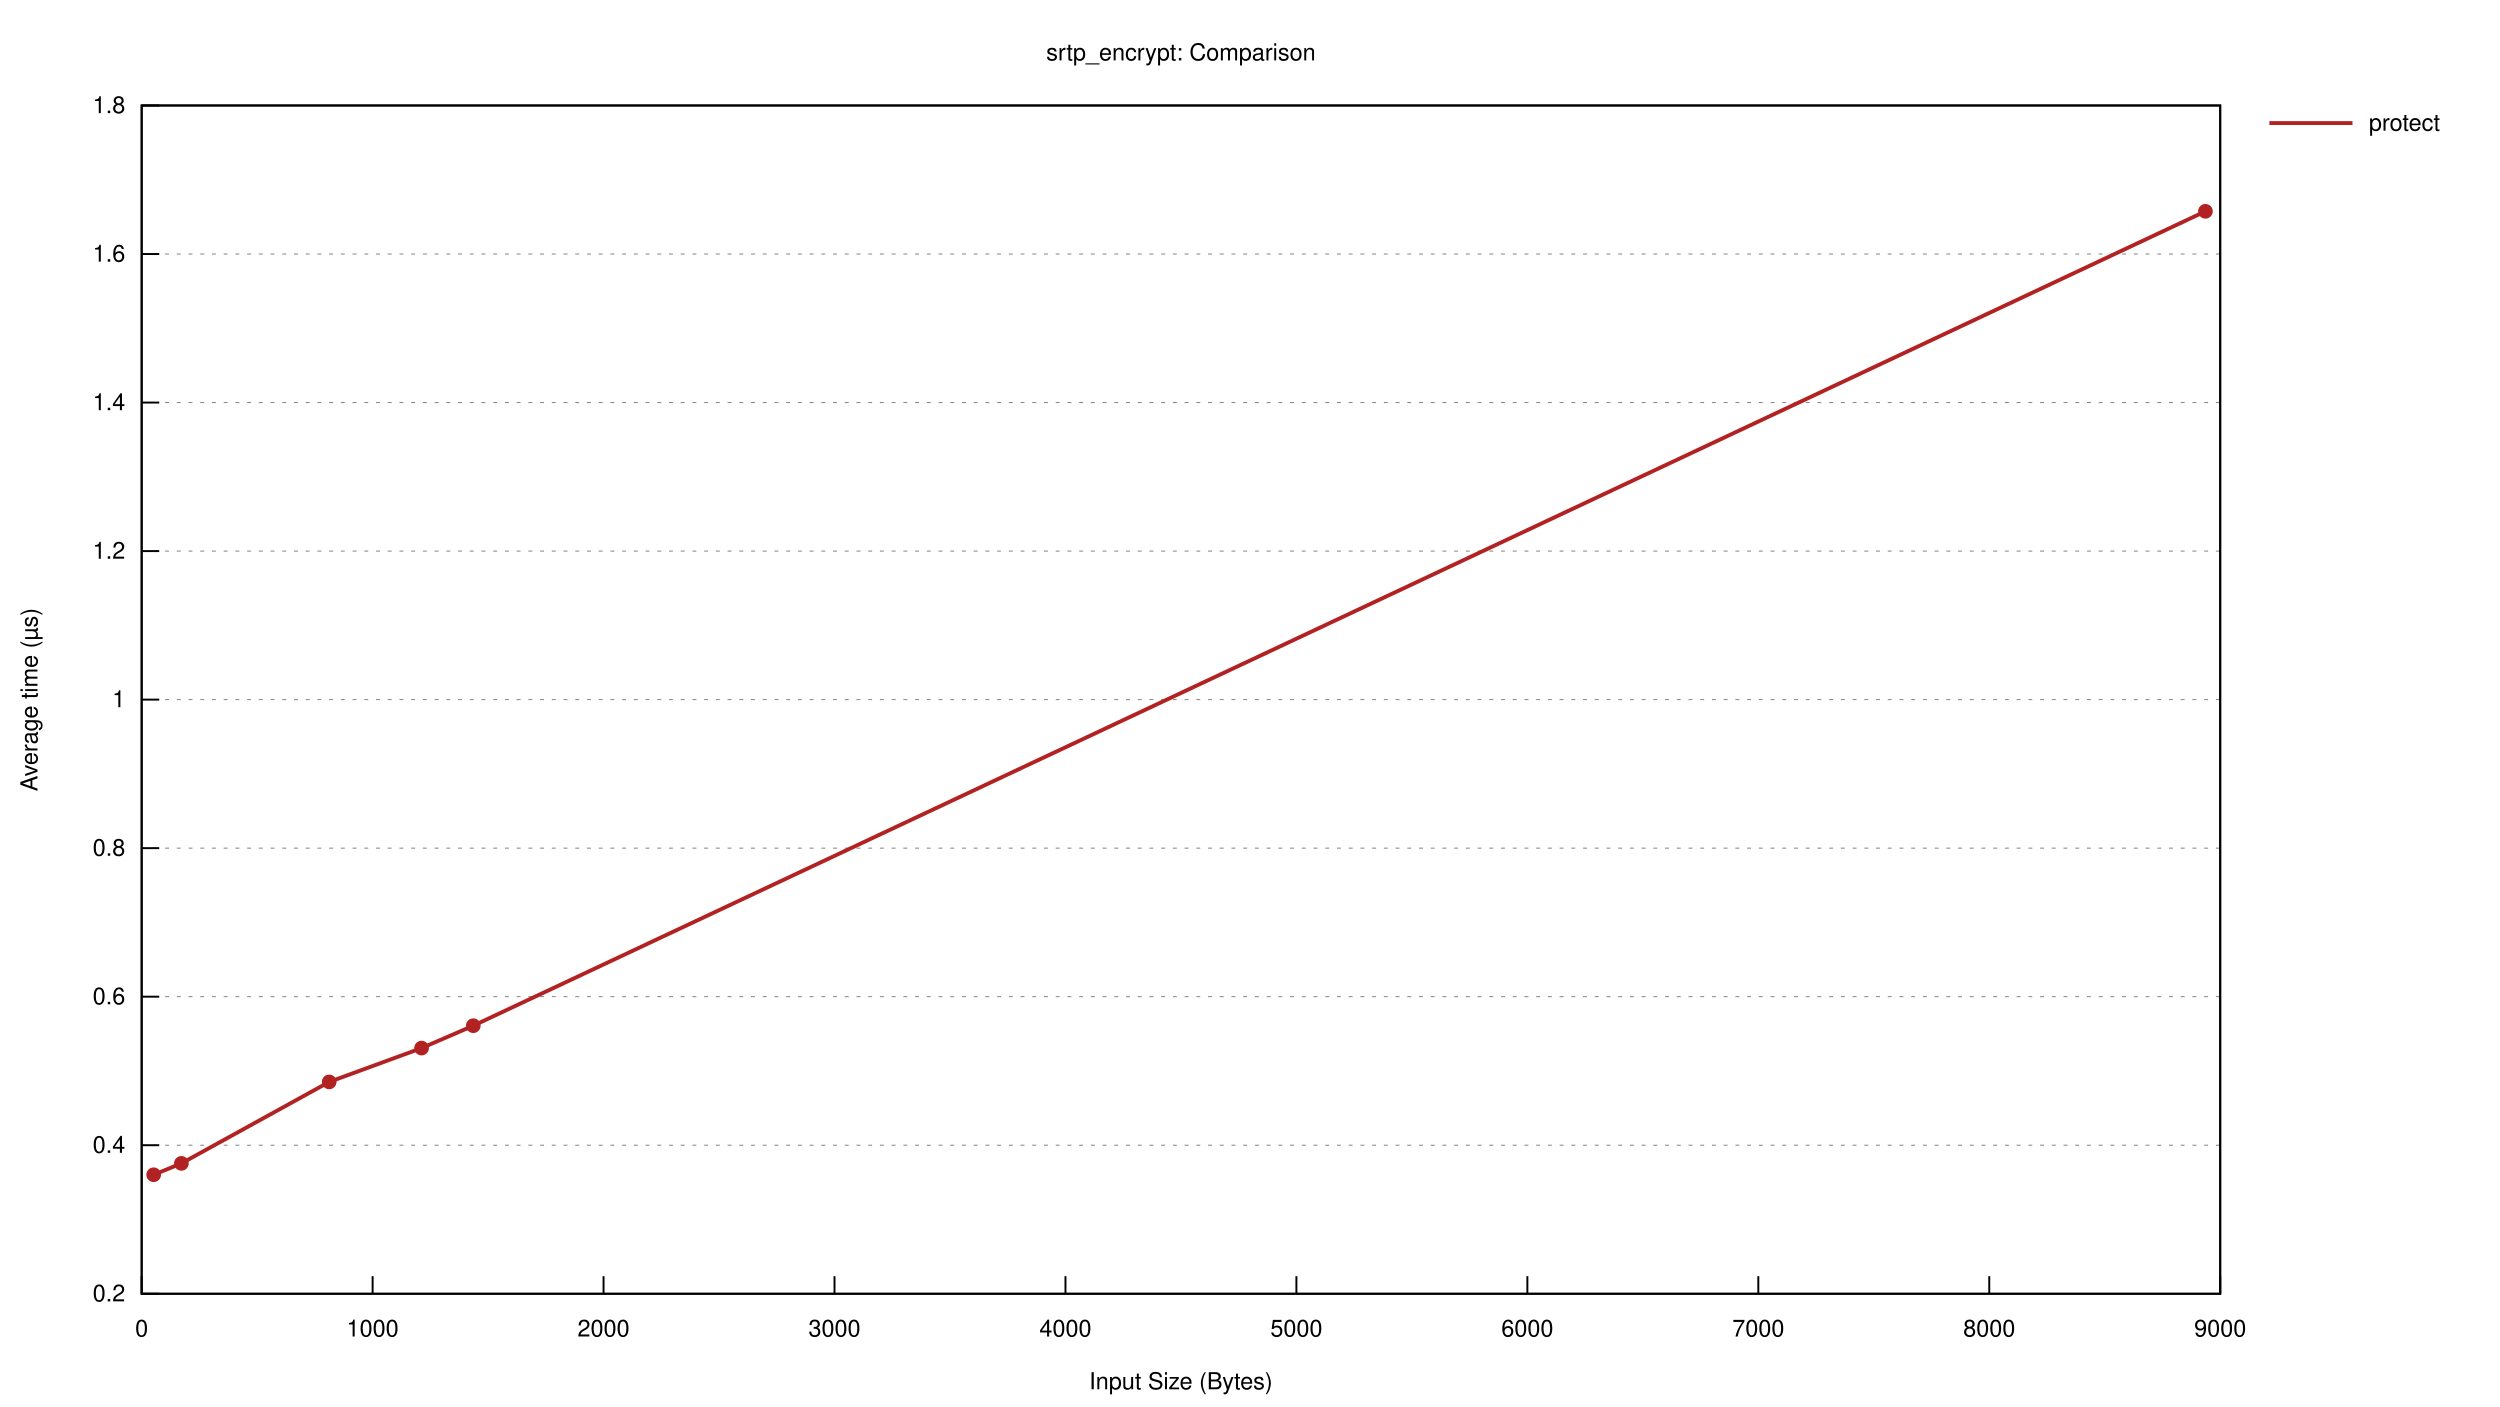
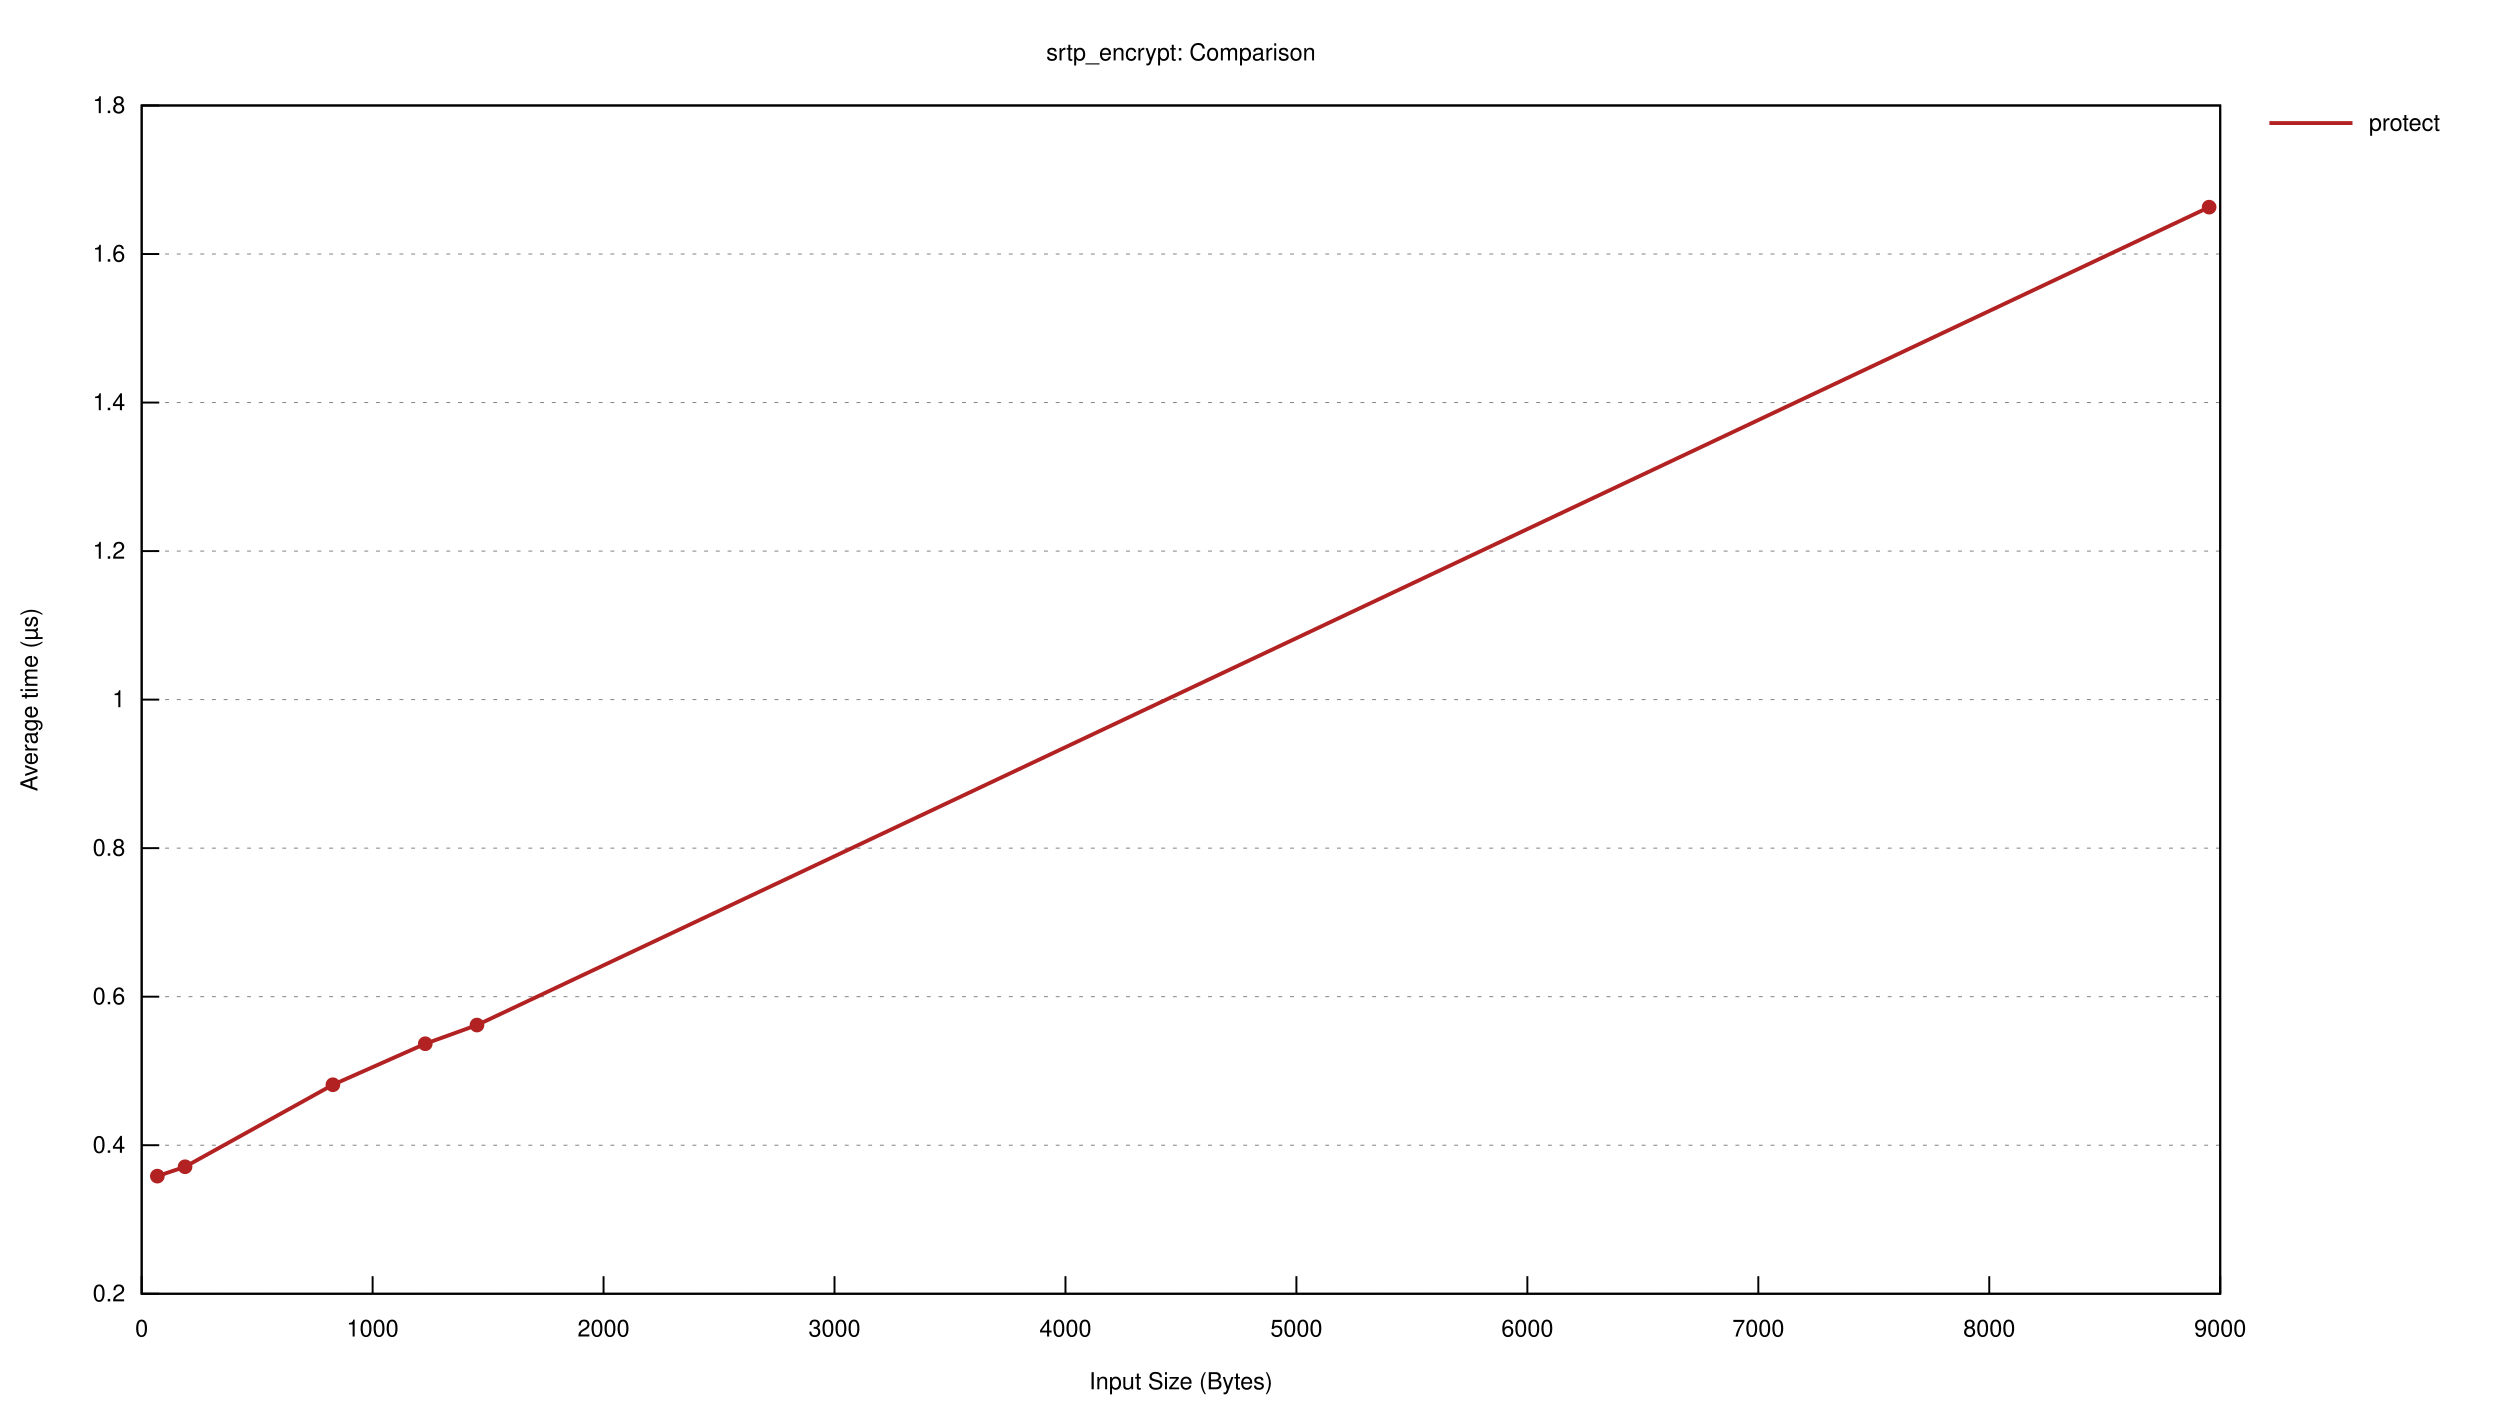
<svg xmlns="http://www.w3.org/2000/svg" xmlns:xlink="http://www.w3.org/1999/xlink" viewBox="0 0 1280 720">
  <g id="gnuplot_canvas">
    <rect x="0" y="0" width="1280" height="720" fill="none" />
    <defs>
      <circle id="gpDot" r="0.5" stroke-width="0.5" stroke="currentColor" />
      <path id="gpPt0" stroke-width="0.222" stroke="currentColor" d="M-1,0 h2 M0,-1 v2" />
      <path id="gpPt1" stroke-width="0.222" stroke="currentColor" d="M-1,-1 L1,1 M1,-1 L-1,1" />
      <path id="gpPt2" stroke-width="0.222" stroke="currentColor" d="M-1,0 L1,0 M0,-1 L0,1 M-1,-1 L1,1 M-1,1 L1,-1" />
      <rect id="gpPt3" stroke-width="0.222" stroke="currentColor" x="-1" y="-1" width="2" height="2" />
      <rect id="gpPt4" stroke-width="0.222" stroke="currentColor" fill="currentColor" x="-1" y="-1" width="2" height="2" />
      <circle id="gpPt5" stroke-width="0.222" stroke="currentColor" cx="0" cy="0" r="1" />
      <use xlink:href="#gpPt5" id="gpPt6" fill="currentColor" stroke="none" />
      <path id="gpPt7" stroke-width="0.222" stroke="currentColor" d="M0,-1.33 L-1.33,0.67 L1.33,0.67 z" />
      <use xlink:href="#gpPt7" id="gpPt8" fill="currentColor" stroke="none" />
      <use xlink:href="#gpPt7" id="gpPt9" stroke="currentColor" transform="rotate(180)" />
      <use xlink:href="#gpPt9" id="gpPt10" fill="currentColor" stroke="none" />
      <use xlink:href="#gpPt3" id="gpPt11" stroke="currentColor" transform="rotate(45)" />
      <use xlink:href="#gpPt11" id="gpPt12" fill="currentColor" stroke="none" />
      <path id="gpPt13" stroke-width="0.222" stroke="currentColor" d="M0,1.330 L1.265,0.411 L0.782,-1.067 L-0.782,-1.076 L-1.265,0.411 z" />
      <use xlink:href="#gpPt13" id="gpPt14" fill="currentColor" stroke="none" />
      <filter id="textbox" filterUnits="objectBoundingBox" x="0" y="0" height="1" width="1">
        <feFlood flood-color="white" flood-opacity="1" result="bgnd" />
        <feComposite in="SourceGraphic" in2="bgnd" operator="atop" />
      </filter>
      <filter id="greybox" filterUnits="objectBoundingBox" x="0" y="0" height="1" width="1">
        <feFlood flood-color="lightgrey" flood-opacity="1" result="grey" />
        <feComposite in="SourceGraphic" in2="grey" operator="atop" />
      </filter>
    </defs>
    <g fill="none" color="white" stroke="currentColor" stroke-width="1.00" stroke-linecap="butt" stroke-linejoin="miter">
</g>
    <g fill="none" color="black" stroke="currentColor" stroke-width="1.00" stroke-linecap="butt" stroke-linejoin="miter">
</g>
    <g fill="none" color="black" stroke="black" stroke-width="0.50" stroke-linecap="butt" stroke-linejoin="miter">
</g>
    <g fill="none" color="gray" stroke="currentColor" stroke-width="0.50" stroke-linecap="butt" stroke-linejoin="miter">
      <path stroke="gray" stroke-dasharray="2,4" class="gridline" d="M72.53,662.40 L1136.75,662.40  " />
    </g>
    <g fill="none" color="gray" stroke="gray" stroke-width="1.00" stroke-linecap="butt" stroke-linejoin="miter">
</g>
    <g fill="none" color="black" stroke="currentColor" stroke-width="1.00" stroke-linecap="butt" stroke-linejoin="miter">
      <path stroke="black" d="M72.53,662.40 L81.53,662.40  " />
      <g transform="translate(64.14,666.30)" stroke="none" fill="black" font-family="Helvetica" font-size="12.00" text-anchor="end">
        <text>
          <tspan font-family="Helvetica"> 0.2</tspan>
        </text>
      </g>
    </g>
    <g fill="none" color="black" stroke="currentColor" stroke-width="1.00" stroke-linecap="butt" stroke-linejoin="miter">
</g>
    <g fill="none" color="black" stroke="black" stroke-width="0.50" stroke-linecap="butt" stroke-linejoin="miter">
</g>
    <g fill="none" color="gray" stroke="currentColor" stroke-width="0.50" stroke-linecap="butt" stroke-linejoin="miter">
      <path stroke="gray" stroke-dasharray="2,4" class="gridline" d="M72.53,586.35 L1136.75,586.35  " />
    </g>
    <g fill="none" color="gray" stroke="gray" stroke-width="1.00" stroke-linecap="butt" stroke-linejoin="miter">
</g>
    <g fill="none" color="black" stroke="currentColor" stroke-width="1.00" stroke-linecap="butt" stroke-linejoin="miter">
      <path stroke="black" d="M72.53,586.35 L81.53,586.35  " />
      <g transform="translate(64.14,590.25)" stroke="none" fill="black" font-family="Helvetica" font-size="12.00" text-anchor="end">
        <text>
          <tspan font-family="Helvetica"> 0.4</tspan>
        </text>
      </g>
    </g>
    <g fill="none" color="black" stroke="currentColor" stroke-width="1.00" stroke-linecap="butt" stroke-linejoin="miter">
</g>
    <g fill="none" color="black" stroke="black" stroke-width="0.50" stroke-linecap="butt" stroke-linejoin="miter">
</g>
    <g fill="none" color="gray" stroke="currentColor" stroke-width="0.50" stroke-linecap="butt" stroke-linejoin="miter">
      <path stroke="gray" stroke-dasharray="2,4" class="gridline" d="M72.53,510.30 L1136.75,510.30  " />
    </g>
    <g fill="none" color="gray" stroke="gray" stroke-width="1.00" stroke-linecap="butt" stroke-linejoin="miter">
</g>
    <g fill="none" color="black" stroke="currentColor" stroke-width="1.00" stroke-linecap="butt" stroke-linejoin="miter">
      <path stroke="black" d="M72.53,510.30 L81.53,510.30  " />
      <g transform="translate(64.14,514.20)" stroke="none" fill="black" font-family="Helvetica" font-size="12.00" text-anchor="end">
        <text>
          <tspan font-family="Helvetica"> 0.6</tspan>
        </text>
      </g>
    </g>
    <g fill="none" color="black" stroke="currentColor" stroke-width="1.00" stroke-linecap="butt" stroke-linejoin="miter">
</g>
    <g fill="none" color="black" stroke="black" stroke-width="0.50" stroke-linecap="butt" stroke-linejoin="miter">
</g>
    <g fill="none" color="gray" stroke="currentColor" stroke-width="0.50" stroke-linecap="butt" stroke-linejoin="miter">
      <path stroke="gray" stroke-dasharray="2,4" class="gridline" d="M72.53,434.25 L1136.75,434.25  " />
    </g>
    <g fill="none" color="gray" stroke="gray" stroke-width="1.00" stroke-linecap="butt" stroke-linejoin="miter">
</g>
    <g fill="none" color="black" stroke="currentColor" stroke-width="1.00" stroke-linecap="butt" stroke-linejoin="miter">
      <path stroke="black" d="M72.53,434.25 L81.53,434.25  " />
      <g transform="translate(64.14,438.15)" stroke="none" fill="black" font-family="Helvetica" font-size="12.00" text-anchor="end">
        <text>
          <tspan font-family="Helvetica"> 0.8</tspan>
        </text>
      </g>
    </g>
    <g fill="none" color="black" stroke="currentColor" stroke-width="1.00" stroke-linecap="butt" stroke-linejoin="miter">
</g>
    <g fill="none" color="black" stroke="black" stroke-width="0.50" stroke-linecap="butt" stroke-linejoin="miter">
</g>
    <g fill="none" color="gray" stroke="currentColor" stroke-width="0.50" stroke-linecap="butt" stroke-linejoin="miter">
      <path stroke="gray" stroke-dasharray="2,4" class="gridline" d="M72.53,358.20 L1136.75,358.20  " />
    </g>
    <g fill="none" color="gray" stroke="gray" stroke-width="1.00" stroke-linecap="butt" stroke-linejoin="miter">
</g>
    <g fill="none" color="black" stroke="currentColor" stroke-width="1.00" stroke-linecap="butt" stroke-linejoin="miter">
      <path stroke="black" d="M72.53,358.20 L81.53,358.20  " />
      <g transform="translate(64.14,362.10)" stroke="none" fill="black" font-family="Helvetica" font-size="12.00" text-anchor="end">
        <text>
          <tspan font-family="Helvetica"> 1</tspan>
        </text>
      </g>
    </g>
    <g fill="none" color="black" stroke="currentColor" stroke-width="1.00" stroke-linecap="butt" stroke-linejoin="miter">
</g>
    <g fill="none" color="black" stroke="black" stroke-width="0.50" stroke-linecap="butt" stroke-linejoin="miter">
</g>
    <g fill="none" color="gray" stroke="currentColor" stroke-width="0.50" stroke-linecap="butt" stroke-linejoin="miter">
      <path stroke="gray" stroke-dasharray="2,4" class="gridline" d="M72.53,282.16 L1136.75,282.16  " />
    </g>
    <g fill="none" color="gray" stroke="gray" stroke-width="1.00" stroke-linecap="butt" stroke-linejoin="miter">
</g>
    <g fill="none" color="black" stroke="currentColor" stroke-width="1.00" stroke-linecap="butt" stroke-linejoin="miter">
      <path stroke="black" d="M72.53,282.16 L81.53,282.16  " />
      <g transform="translate(64.14,286.06)" stroke="none" fill="black" font-family="Helvetica" font-size="12.00" text-anchor="end">
        <text>
          <tspan font-family="Helvetica"> 1.2</tspan>
        </text>
      </g>
    </g>
    <g fill="none" color="black" stroke="currentColor" stroke-width="1.00" stroke-linecap="butt" stroke-linejoin="miter">
</g>
    <g fill="none" color="black" stroke="black" stroke-width="0.50" stroke-linecap="butt" stroke-linejoin="miter">
</g>
    <g fill="none" color="gray" stroke="currentColor" stroke-width="0.50" stroke-linecap="butt" stroke-linejoin="miter">
      <path stroke="gray" stroke-dasharray="2,4" class="gridline" d="M72.53,206.11 L1136.75,206.11  " />
    </g>
    <g fill="none" color="gray" stroke="gray" stroke-width="1.00" stroke-linecap="butt" stroke-linejoin="miter">
</g>
    <g fill="none" color="black" stroke="currentColor" stroke-width="1.00" stroke-linecap="butt" stroke-linejoin="miter">
      <path stroke="black" d="M72.53,206.11 L81.53,206.11  " />
      <g transform="translate(64.14,210.01)" stroke="none" fill="black" font-family="Helvetica" font-size="12.00" text-anchor="end">
        <text>
          <tspan font-family="Helvetica"> 1.4</tspan>
        </text>
      </g>
    </g>
    <g fill="none" color="black" stroke="currentColor" stroke-width="1.00" stroke-linecap="butt" stroke-linejoin="miter">
</g>
    <g fill="none" color="black" stroke="black" stroke-width="0.50" stroke-linecap="butt" stroke-linejoin="miter">
</g>
    <g fill="none" color="gray" stroke="currentColor" stroke-width="0.50" stroke-linecap="butt" stroke-linejoin="miter">
      <path stroke="gray" stroke-dasharray="2,4" class="gridline" d="M72.53,130.06 L1136.75,130.06  " />
    </g>
    <g fill="none" color="gray" stroke="gray" stroke-width="1.00" stroke-linecap="butt" stroke-linejoin="miter">
</g>
    <g fill="none" color="black" stroke="currentColor" stroke-width="1.00" stroke-linecap="butt" stroke-linejoin="miter">
      <path stroke="black" d="M72.53,130.06 L81.53,130.06  " />
      <g transform="translate(64.14,133.96)" stroke="none" fill="black" font-family="Helvetica" font-size="12.00" text-anchor="end">
        <text>
          <tspan font-family="Helvetica"> 1.6</tspan>
        </text>
      </g>
    </g>
    <g fill="none" color="black" stroke="currentColor" stroke-width="1.00" stroke-linecap="butt" stroke-linejoin="miter">
</g>
    <g fill="none" color="black" stroke="black" stroke-width="0.50" stroke-linecap="butt" stroke-linejoin="miter">
</g>
    <g fill="none" color="gray" stroke="currentColor" stroke-width="0.50" stroke-linecap="butt" stroke-linejoin="miter">
      <path stroke="gray" stroke-dasharray="2,4" class="gridline" d="M72.53,54.01 L1136.75,54.01  " />
    </g>
    <g fill="none" color="gray" stroke="gray" stroke-width="1.00" stroke-linecap="butt" stroke-linejoin="miter">
</g>
    <g fill="none" color="black" stroke="currentColor" stroke-width="1.00" stroke-linecap="butt" stroke-linejoin="miter">
      <path stroke="black" d="M72.53,54.01 L81.53,54.01  " />
      <g transform="translate(64.14,57.91)" stroke="none" fill="black" font-family="Helvetica" font-size="12.00" text-anchor="end">
        <text>
          <tspan font-family="Helvetica"> 1.8</tspan>
        </text>
      </g>
    </g>
    <g fill="none" color="black" stroke="currentColor" stroke-width="1.00" stroke-linecap="butt" stroke-linejoin="miter">
      <path stroke="black" d="M72.53,662.40 L72.53,653.40  " />
      <g transform="translate(72.53,684.30)" stroke="none" fill="black" font-family="Helvetica" font-size="12.00" text-anchor="middle">
        <text>
          <tspan font-family="Helvetica"> 0</tspan>
        </text>
      </g>
    </g>
    <g fill="none" color="black" stroke="currentColor" stroke-width="1.00" stroke-linecap="butt" stroke-linejoin="miter">
      <path stroke="black" d="M190.78,662.40 L190.78,653.40  " />
      <g transform="translate(190.78,684.30)" stroke="none" fill="black" font-family="Helvetica" font-size="12.00" text-anchor="middle">
        <text>
          <tspan font-family="Helvetica"> 1000</tspan>
        </text>
      </g>
    </g>
    <g fill="none" color="black" stroke="currentColor" stroke-width="1.00" stroke-linecap="butt" stroke-linejoin="miter">
      <path stroke="black" d="M309.02,662.40 L309.02,653.40  " />
      <g transform="translate(309.02,684.30)" stroke="none" fill="black" font-family="Helvetica" font-size="12.00" text-anchor="middle">
        <text>
          <tspan font-family="Helvetica"> 2000</tspan>
        </text>
      </g>
    </g>
    <g fill="none" color="black" stroke="currentColor" stroke-width="1.00" stroke-linecap="butt" stroke-linejoin="miter">
      <path stroke="black" d="M427.27,662.40 L427.27,653.40  " />
      <g transform="translate(427.27,684.30)" stroke="none" fill="black" font-family="Helvetica" font-size="12.00" text-anchor="middle">
        <text>
          <tspan font-family="Helvetica"> 3000</tspan>
        </text>
      </g>
    </g>
    <g fill="none" color="black" stroke="currentColor" stroke-width="1.00" stroke-linecap="butt" stroke-linejoin="miter">
      <path stroke="black" d="M545.52,662.40 L545.52,653.40  " />
      <g transform="translate(545.52,684.30)" stroke="none" fill="black" font-family="Helvetica" font-size="12.00" text-anchor="middle">
        <text>
          <tspan font-family="Helvetica"> 4000</tspan>
        </text>
      </g>
    </g>
    <g fill="none" color="black" stroke="currentColor" stroke-width="1.00" stroke-linecap="butt" stroke-linejoin="miter">
      <path stroke="black" d="M663.76,662.40 L663.76,653.40  " />
      <g transform="translate(663.76,684.30)" stroke="none" fill="black" font-family="Helvetica" font-size="12.00" text-anchor="middle">
        <text>
          <tspan font-family="Helvetica"> 5000</tspan>
        </text>
      </g>
    </g>
    <g fill="none" color="black" stroke="currentColor" stroke-width="1.00" stroke-linecap="butt" stroke-linejoin="miter">
      <path stroke="black" d="M782.01,662.40 L782.01,653.40  " />
      <g transform="translate(782.01,684.30)" stroke="none" fill="black" font-family="Helvetica" font-size="12.00" text-anchor="middle">
        <text>
          <tspan font-family="Helvetica"> 6000</tspan>
        </text>
      </g>
    </g>
    <g fill="none" color="black" stroke="currentColor" stroke-width="1.00" stroke-linecap="butt" stroke-linejoin="miter">
      <path stroke="black" d="M900.26,662.40 L900.26,653.40  " />
      <g transform="translate(900.26,684.30)" stroke="none" fill="black" font-family="Helvetica" font-size="12.00" text-anchor="middle">
        <text>
          <tspan font-family="Helvetica"> 7000</tspan>
        </text>
      </g>
    </g>
    <g fill="none" color="black" stroke="currentColor" stroke-width="1.00" stroke-linecap="butt" stroke-linejoin="miter">
      <path stroke="black" d="M1018.50,662.40 L1018.50,653.40  " />
      <g transform="translate(1018.50,684.30)" stroke="none" fill="black" font-family="Helvetica" font-size="12.00" text-anchor="middle">
        <text>
          <tspan font-family="Helvetica"> 8000</tspan>
        </text>
      </g>
    </g>
    <g fill="none" color="black" stroke="currentColor" stroke-width="1.00" stroke-linecap="butt" stroke-linejoin="miter">
      <path stroke="black" d="M1136.75,662.40 L1136.75,653.40  " />
      <g transform="translate(1136.75,684.30)" stroke="none" fill="black" font-family="Helvetica" font-size="12.00" text-anchor="middle">
        <text>
          <tspan font-family="Helvetica"> 9000</tspan>
        </text>
      </g>
    </g>
    <g fill="none" color="black" stroke="currentColor" stroke-width="1.00" stroke-linecap="butt" stroke-linejoin="miter">
</g>
    <g fill="none" color="black" stroke="currentColor" stroke-width="1.00" stroke-linecap="butt" stroke-linejoin="miter">
      <path stroke="black" d="M72.53,54.01 L72.53,662.40 L1136.75,662.40 L1136.75,54.01 L72.53,54.01 Z  " />
    </g>
    <g fill="none" color="black" stroke="currentColor" stroke-width="1.00" stroke-linecap="butt" stroke-linejoin="miter">
</g>
    <g id="gnuplot_plot_1">
      <g fill="none" color="white" stroke="black" stroke-width="2.00" stroke-linecap="butt" stroke-linejoin="miter">
</g>
      <g fill="none" color="black" stroke="currentColor" stroke-width="2.00" stroke-linecap="butt" stroke-linejoin="miter">
        <g transform="translate(1212.87,66.91)" stroke="none" fill="black" font-family="Helvetica" font-size="12.00" text-anchor="start">
          <text>
            <tspan font-family="Helvetica">protect</tspan>
          </text>
        </g>
      </g>
      <g fill="none" color="black" stroke="currentColor" stroke-width="2.00" stroke-linecap="butt" stroke-linejoin="miter">
-         <path stroke="rgb(178,  34,  34)" d="M1161.92,63.01 L1204.48,63.01 M78.68,601.47 L92.87,595.65 L168.55,553.94 L215.84,536.62 L242.33,525.15 L1129.18,108.19    " />
+         <path stroke="rgb(178,  34,  34)" d="M1161.92,63.01 L1204.48,63.01 M80.57,602.18 L94.76,597.38 L170.44,555.39 L217.74,534.40 L244.22,524.83 L1131.07,106.06    " />
      </g>
    </g>
    <g id="gnuplot_plot_2" fill="none">
      <g fill="none" color="white" stroke="rgb(178,  34,  34)" stroke-width="1.00" stroke-linecap="butt" stroke-linejoin="miter">
</g>
      <g fill="none" color="black" stroke="currentColor" stroke-width="1.00" stroke-linecap="butt" stroke-linejoin="miter">
-         <use xlink:href="#gpPt6" transform="translate(78.68,601.47) scale(3.38)" color="rgb(178,  34,  34)" />
-         <use xlink:href="#gpPt6" transform="translate(92.87,595.65) scale(3.38)" color="rgb(178,  34,  34)" />
-         <use xlink:href="#gpPt6" transform="translate(168.55,553.94) scale(3.38)" color="rgb(178,  34,  34)" />
-         <use xlink:href="#gpPt6" transform="translate(215.84,536.62) scale(3.38)" color="rgb(178,  34,  34)" />
-         <use xlink:href="#gpPt6" transform="translate(242.33,525.15) scale(3.38)" color="rgb(178,  34,  34)" />
-         <use xlink:href="#gpPt6" transform="translate(1129.18,108.19) scale(3.38)" color="rgb(178,  34,  34)" />
+         <use xlink:href="#gpPt6" transform="translate(80.57,602.18) scale(3.38)" color="rgb(178,  34,  34)" />
+         <use xlink:href="#gpPt6" transform="translate(94.76,597.38) scale(3.38)" color="rgb(178,  34,  34)" />
+         <use xlink:href="#gpPt6" transform="translate(170.44,555.39) scale(3.38)" color="rgb(178,  34,  34)" />
+         <use xlink:href="#gpPt6" transform="translate(217.74,534.40) scale(3.38)" color="rgb(178,  34,  34)" />
+         <use xlink:href="#gpPt6" transform="translate(244.22,524.83) scale(3.38)" color="rgb(178,  34,  34)" />
+         <use xlink:href="#gpPt6" transform="translate(1131.07,106.06) scale(3.38)" color="rgb(178,  34,  34)" />
      </g>
    </g>
    <g fill="none" color="white" stroke="rgb(178,  34,  34)" stroke-width="2.00" stroke-linecap="butt" stroke-linejoin="miter">
</g>
    <g fill="none" color="black" stroke="currentColor" stroke-width="2.00" stroke-linecap="butt" stroke-linejoin="miter">
</g>
    <g fill="none" color="black" stroke="black" stroke-width="1.00" stroke-linecap="butt" stroke-linejoin="miter">
</g>
    <g fill="none" color="black" stroke="currentColor" stroke-width="1.00" stroke-linecap="butt" stroke-linejoin="miter">
      <path stroke="black" d="M72.53,54.01 L72.53,662.40 L1136.75,662.40 L1136.75,54.01 L72.53,54.01 Z  " />
      <g transform="translate(19.18,358.21) rotate(270.00)" stroke="none" fill="black" font-family="Helvetica" font-size="12.00" text-anchor="middle">
        <text>
          <tspan font-family="Helvetica">Average time (µs)</tspan>
        </text>
      </g>
    </g>
    <g fill="none" color="black" stroke="currentColor" stroke-width="1.00" stroke-linecap="butt" stroke-linejoin="miter">
      <g transform="translate(604.64,711.30)" stroke="none" fill="black" font-family="Helvetica" font-size="12.00" text-anchor="middle">
        <text>
          <tspan font-family="Helvetica">Input Size (Bytes)</tspan>
        </text>
      </g>
    </g>
    <g fill="none" color="black" stroke="currentColor" stroke-width="1.00" stroke-linecap="butt" stroke-linejoin="miter">
</g>
    <g fill="none" color="black" stroke="currentColor" stroke-width="1.00" stroke-linecap="butt" stroke-linejoin="miter">
      <g transform="translate(604.64,30.91)" stroke="none" fill="black" font-family="Helvetica" font-size="12.00" text-anchor="middle">
        <text>
          <tspan font-family="Helvetica">srtp_encrypt: Comparison</tspan>
        </text>
      </g>
    </g>
    <g fill="none" color="black" stroke="currentColor" stroke-width="1.00" stroke-linecap="butt" stroke-linejoin="miter">
</g>
  </g>
</svg>
